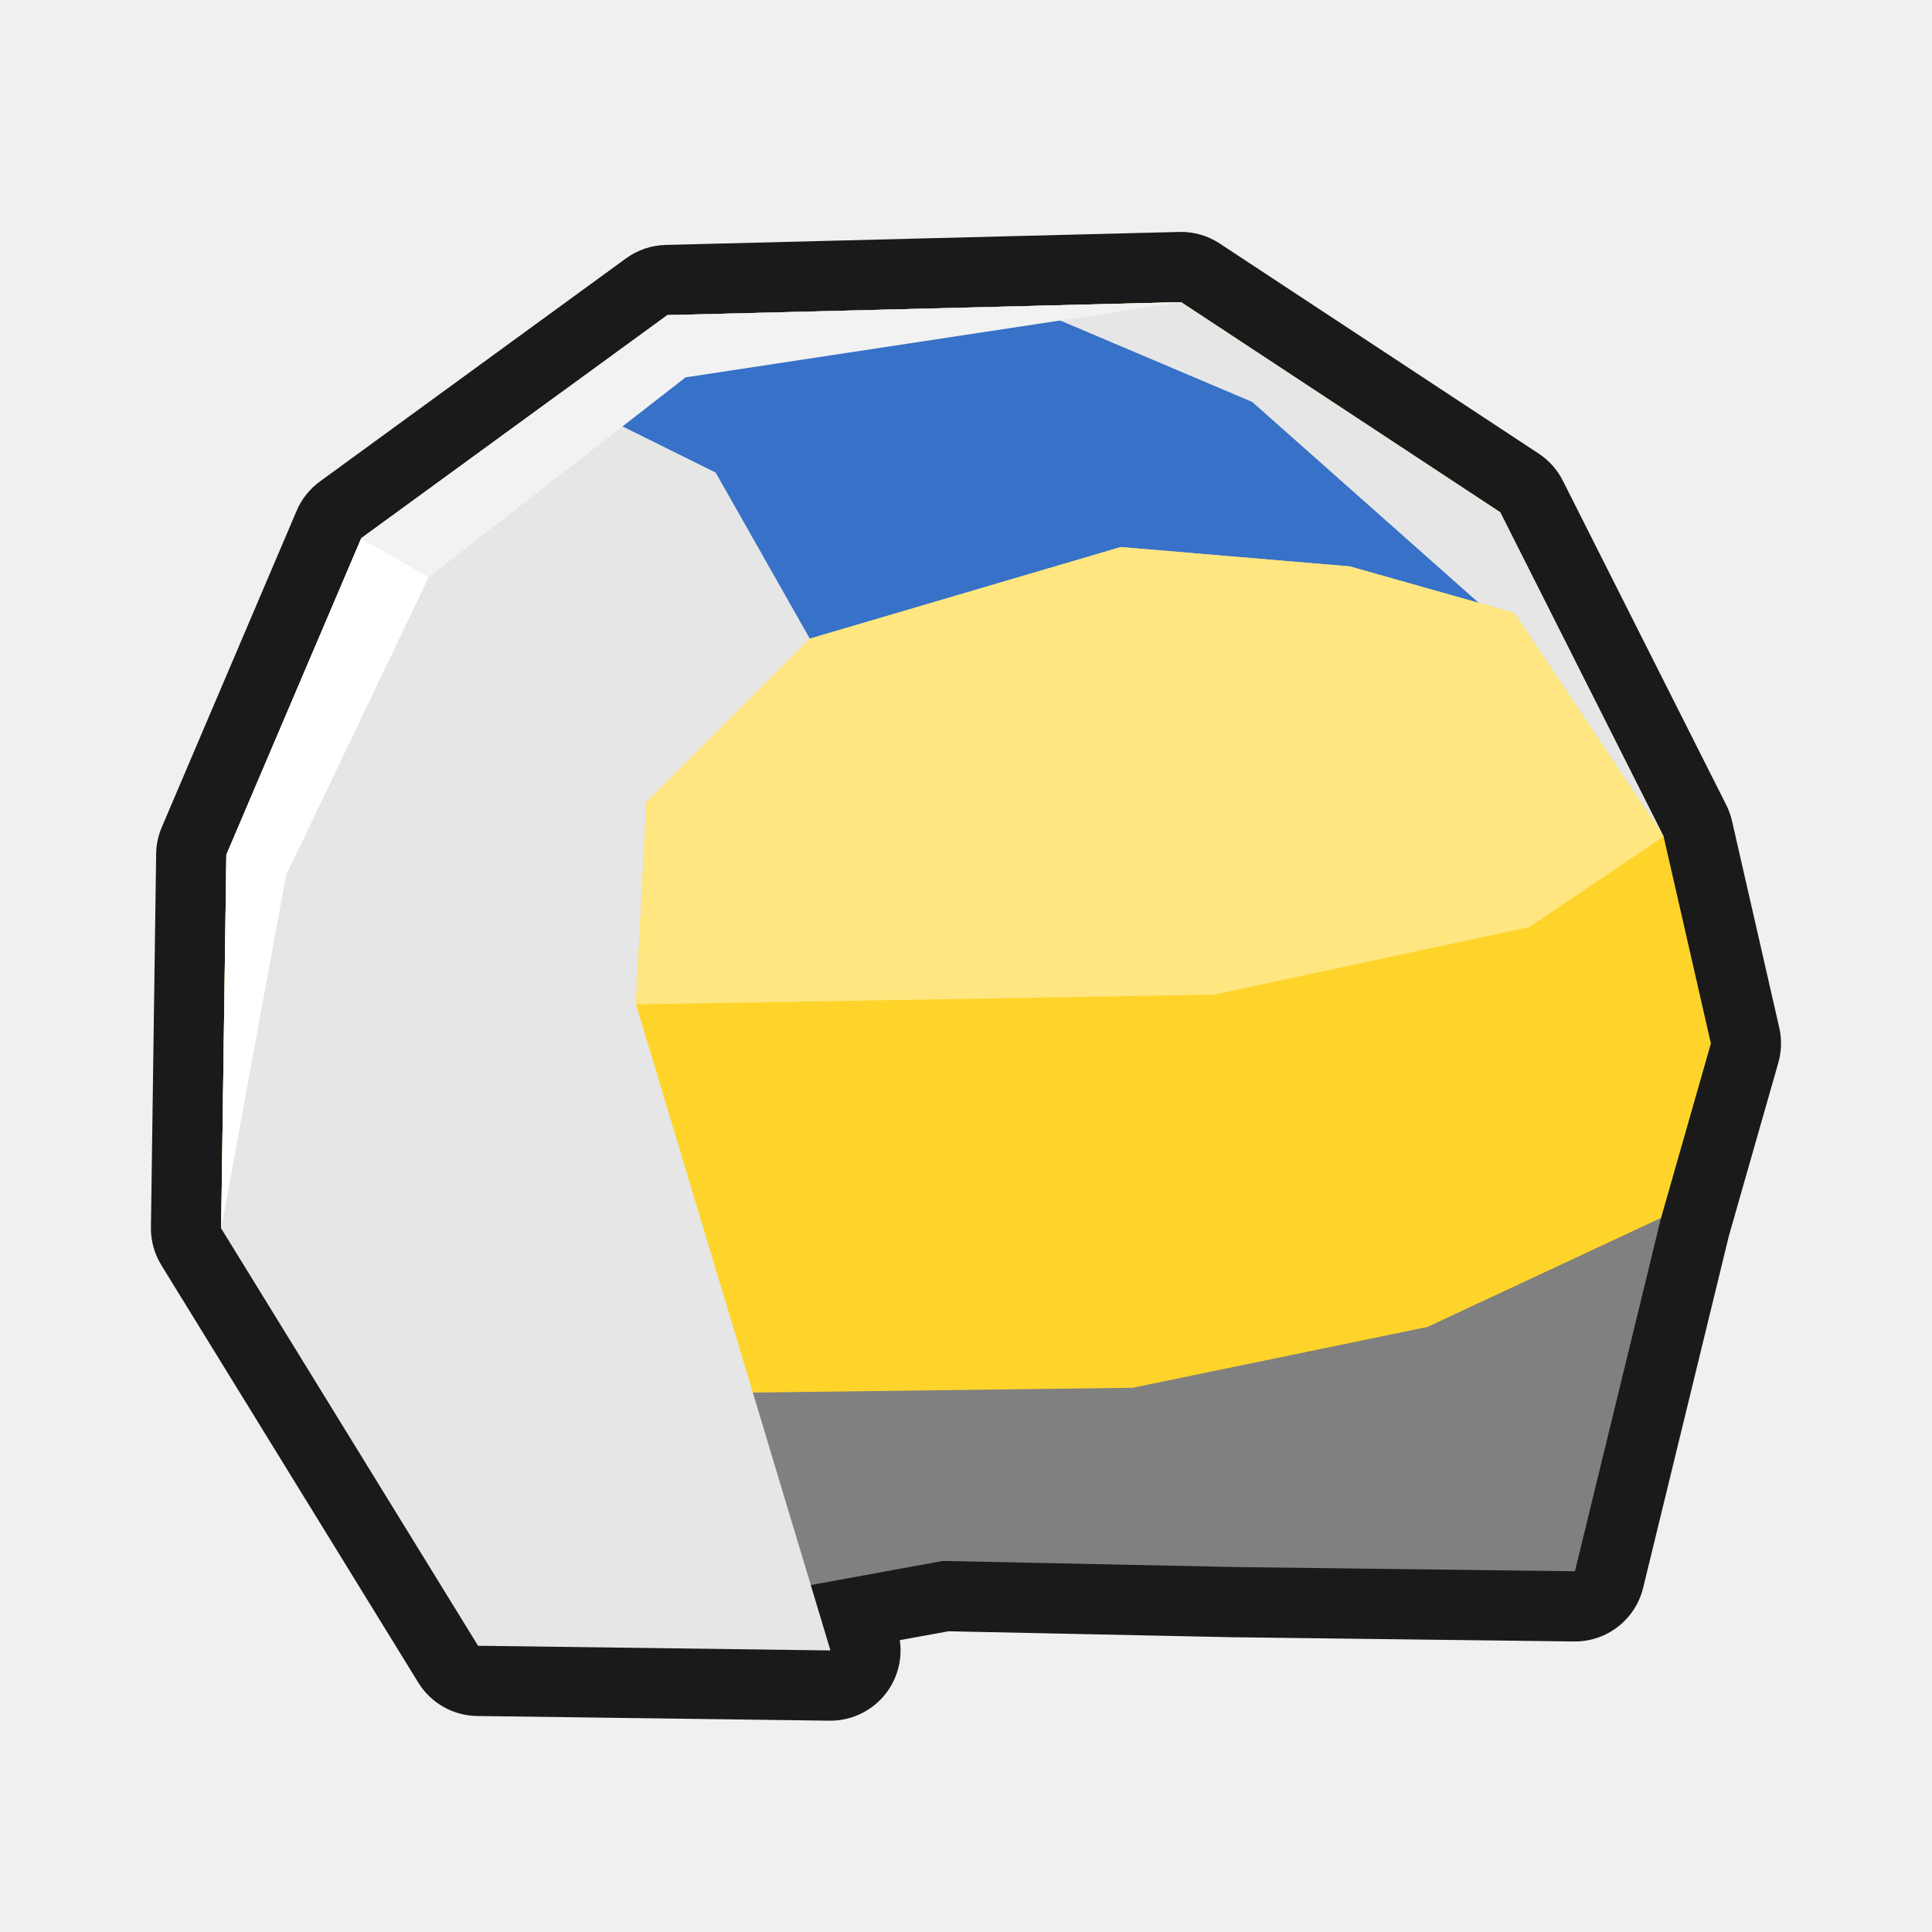
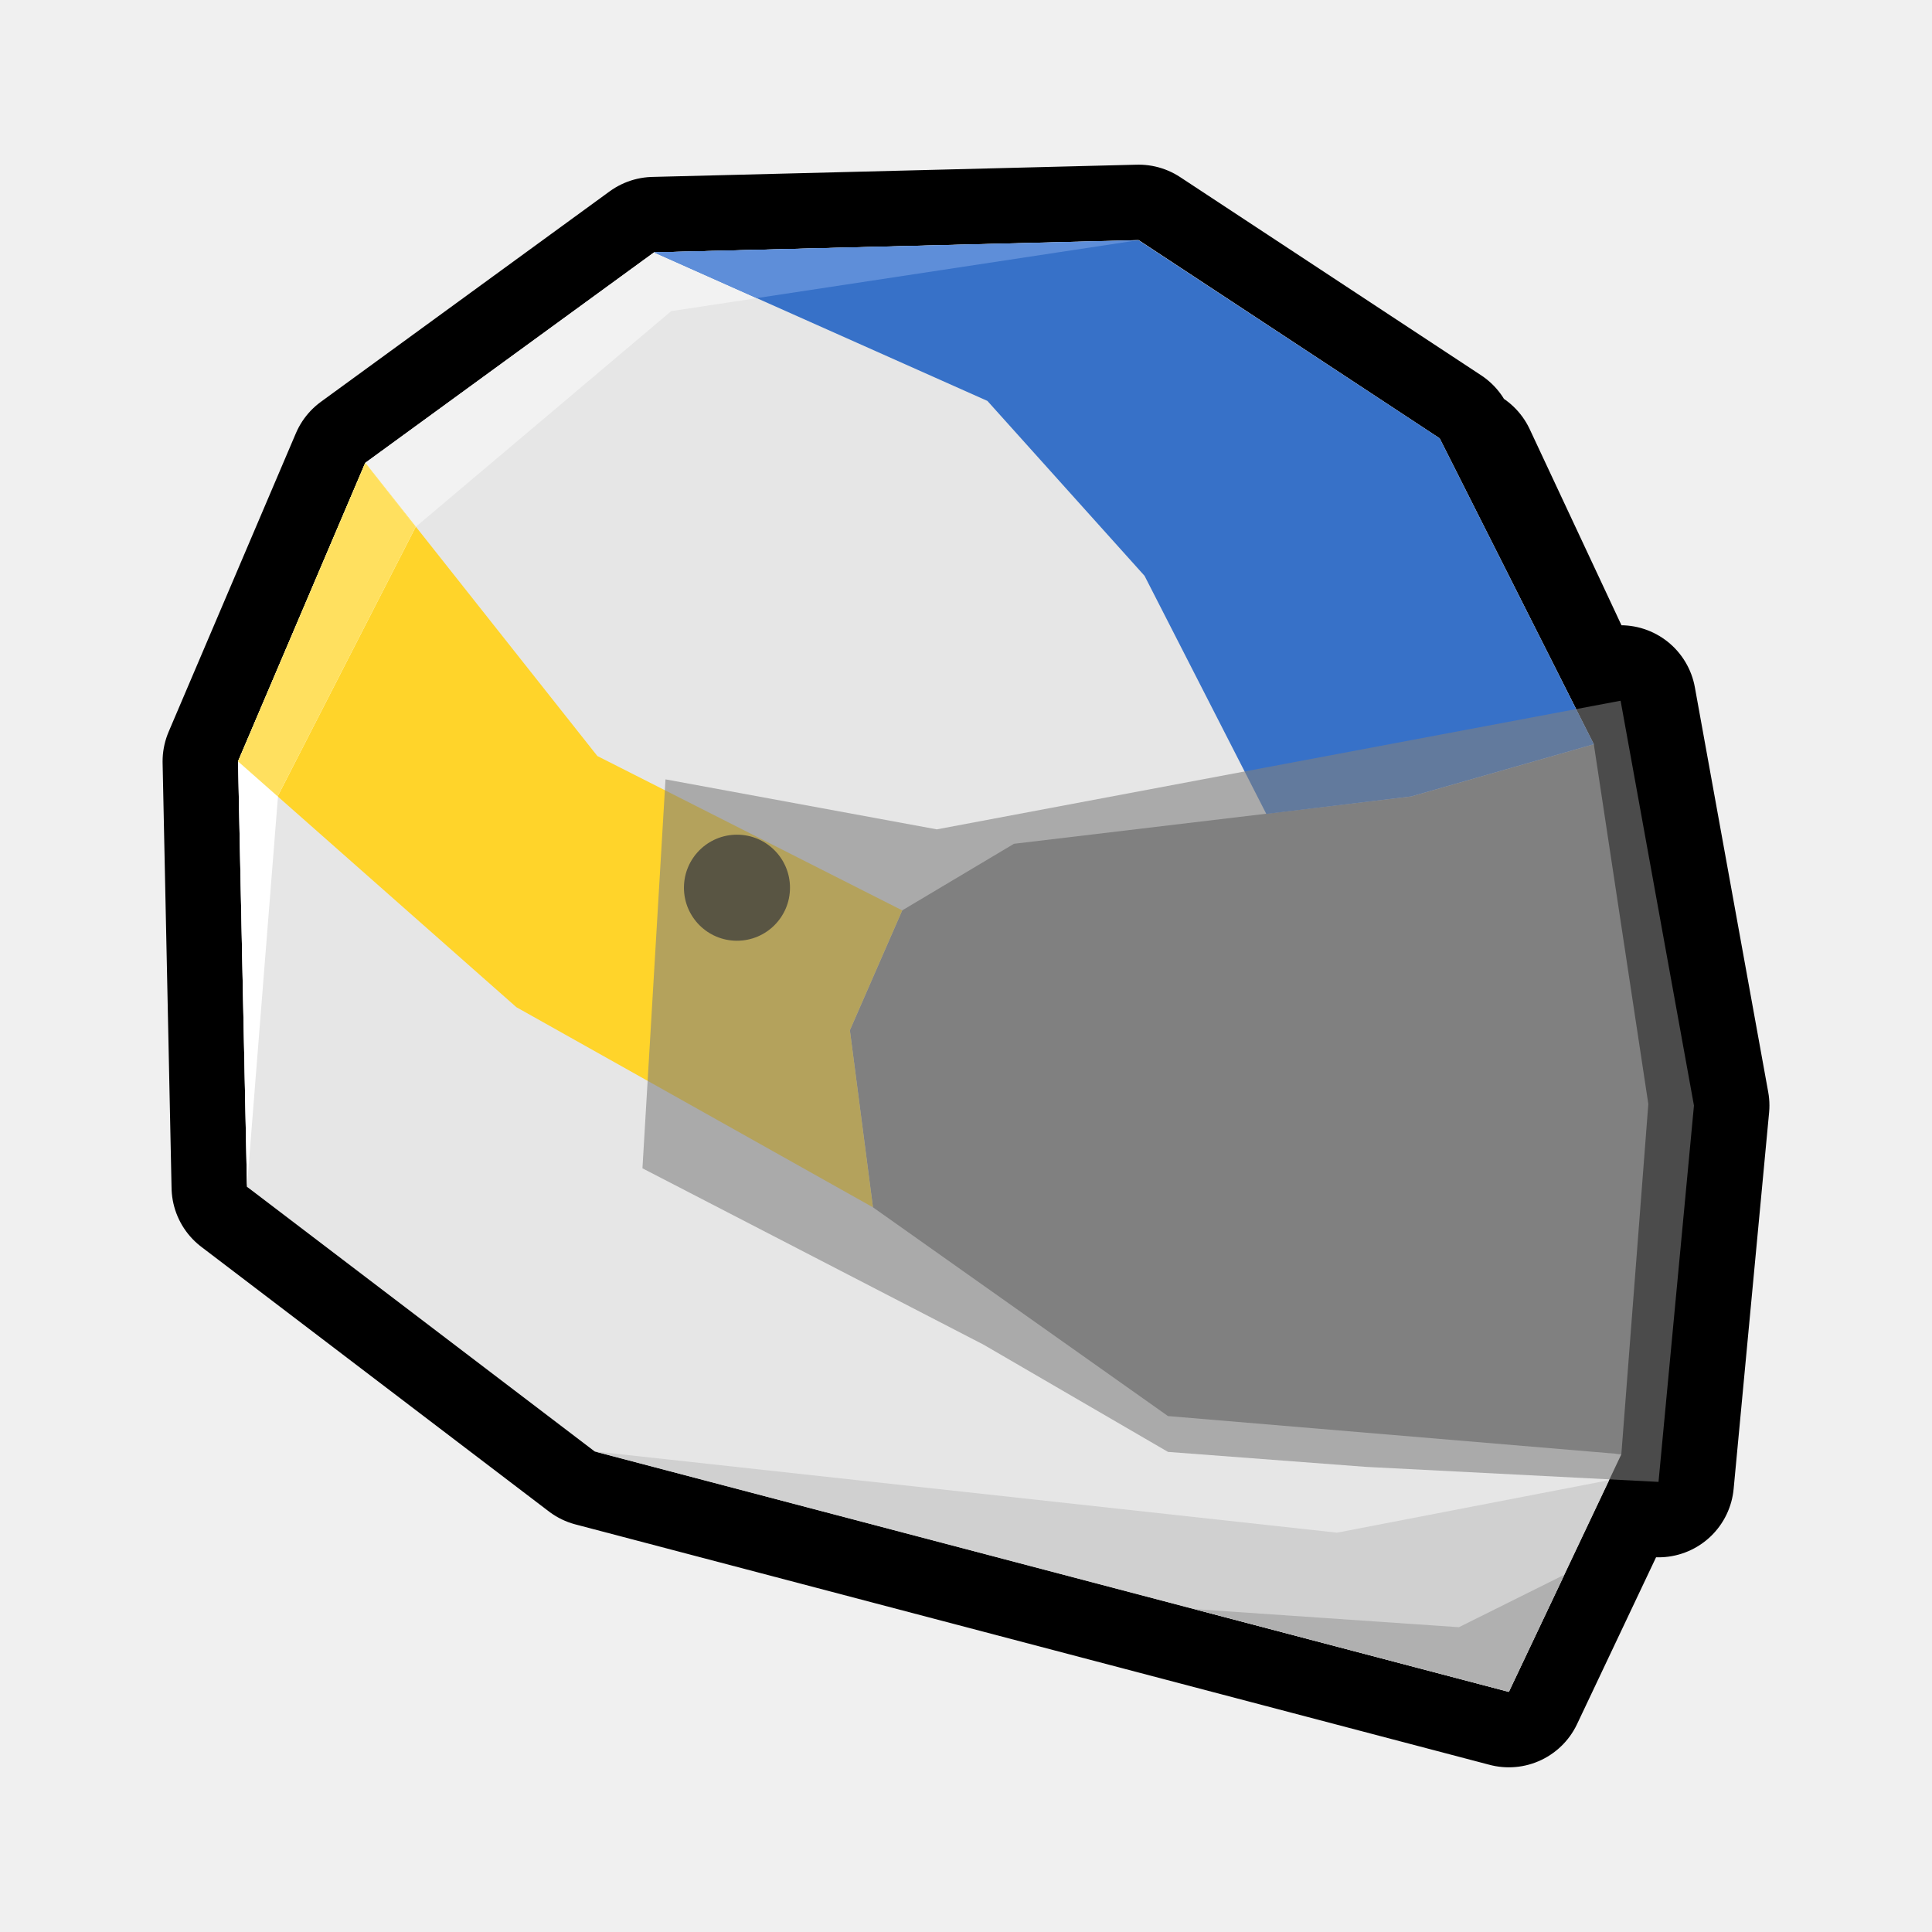
<svg xmlns="http://www.w3.org/2000/svg" width="128" height="128" viewBox="0 0 128 128" version="1.1" id="svg6294">
-   <defs id="defs6288" />
+   <defs id="defs6288">
+     <clipPath clipPathUnits="userSpaceOnUse" id="clipPath838">
+       <path style="fill:#f2f2f2;stroke:none;stroke-width:1.375px;stroke-linecap:butt;stroke-linejoin:miter;stroke-opacity:1" d="m -74.684,1026.535 17.016,-13.235 32.829,-4.985 -34.032,0.86 -20.282,14.782 z" id="path840" />
+     </clipPath>
+     <filter style="color-interpolation-filters:sRGB" id="filter7229">
+       <feGaussianBlur id="feGaussianBlur7231" stdDeviation="1.625" />
+     </filter>
+     <filter style="color-interpolation-filters:sRGB" id="filter7247" height="1.265" width="1.046" y="-0.132" x="-0.023">
+       <feGaussianBlur id="feGaussianBlur7249" stdDeviation="1.356" />
+     </filter>
+     <radialGradient id="radialGradient9444" gradientUnits="userSpaceOnUse" cy="-599.07" cx="-634.48" gradientTransform="matrix(0.78572,-1.1289,1.9049,1.3258,1049.5,-967.54)" r="32.342">
+       <stop id="stop3608" style="stop-color:#1a1a1a" offset="0" />
+       <stop id="stop3610" style="stop-color:#333" offset="1" />
+     </radialGradient>
+     <radialGradient id="radialGradient9446" gradientUnits="userSpaceOnUse" cy="-629.24" cx="-617.06" gradientTransform="matrix(2.2353,0.092944,-0.078034,1.8767,765.66,164.31)" r="58.412">
+       <stop id="stop3594" style="stop-color:#ffa900" offset="0" />
+       <stop id="stop3596" style="stop-color:#ff8c00" offset="1" />
+     </radialGradient>
+     <radialGradient id="radialGradient9448" gradientUnits="userSpaceOnUse" cy="-564.91" cx="-619.17" gradientTransform="matrix(1.2938,-0.46693,0.20517,0.56849,347.84,-981.91)" r="50.751">
+       <stop id="stop3631" style="stop-color:#4d4d4d" offset="0" />
+       <stop id="stop3629" style="stop-color:black" offset="1" />
+     </radialGradient>
+     <linearGradient id="linearGradient9450" y2="-615.24" gradientUnits="userSpaceOnUse" x2="-637.34" gradientTransform="matrix(1.3755,0,0,1.3755,282.51,-218.79)" y1="-607.04" x1="-650.45">
+       <stop id="stop3642" style="stop-color:black" offset="0" />
+       <stop id="stop3644" style="stop-color:#4d4d4d" offset="1" />
+     </linearGradient>
+     <linearGradient id="linearGradient9452" y2="-615.33" gradientUnits="userSpaceOnUse" x2="-608.16" gradientTransform="matrix(1.3755,0,0,1.3755,282.51,-218.79)" y1="-615.33" x1="-691.47">
+       <stop id="stop3652" style="stop-color:#999" offset="0" />
+       <stop id="stop3662" style="stop-color:#d0d0d0" offset=".137" />
+       <stop id="stop3660" style="stop-color:white" offset=".25" />
+       <stop id="stop3658" style="stop-color:white;stop-opacity:.498" offset=".402" />
+       <stop id="stop3654" style="stop-color:white" offset="1" />
+     </linearGradient>
+     <radialGradient id="radialGradient9454" gradientUnits="userSpaceOnUse" cy="-638.02" cx="-731.37" r="2.9">
+       <stop id="stop10043" style="stop-color:white" offset="0" />
+       <stop id="stop10045" style="stop-color:#ccc" offset="1" />
+     </radialGradient>
+     <linearGradient id="linearGradient9456" y2="-1083.1" gradientUnits="userSpaceOnUse" x2="-266.97" gradientTransform="translate(-358.34)" y1="-1229" x1="-143.06">
+       <stop id="stop4449" style="stop-color:white" offset="0" />
+       <stop id="stop4451" style="stop-color:white;stop-opacity:0" offset="1" />
+     </linearGradient>
+     <filter style="color-interpolation-filters:sRGB" id="filter4463">
+       <feGaussianBlur id="feGaussianBlur4465" stdDeviation="0.85" />
+     </filter>
+     <clipPath clipPathUnits="userSpaceOnUse" id="clipPath1079">
+       <path style="opacity:1;fill:#ffffff;stroke:none;stroke-width:1.375px;stroke-linecap:butt;stroke-linejoin:miter;stroke-opacity:1" d="m 79.443,1143.661 3.325,-28.501 9.453,-19.766 -4.469,-2.578 -8.938,20.969 z" id="path1081" />
+     </clipPath>
+     <clipPath clipPathUnits="userSpaceOnUse" id="clipPath1101">
+       <path style="opacity:1;fill:#ffffff;stroke:none;stroke-width:1.375px;stroke-linecap:butt;stroke-linejoin:miter;stroke-opacity:1" d="m -5.692,1073.539 2.18,-27.471 9.667,-18.873 -3.538,-4.501 -8.938,20.969 z" id="path1103" />
+     </clipPath>
+   </defs>
  <g id="layer1" transform="translate(0,-994.5196)">
-     <path style="fill:#1a1a1a;stroke:none;stroke-width:0.84px;stroke-linecap:butt;stroke-linejoin:miter;stroke-opacity:1" id="path3284-6" d="m 4520.318,1042.42 -7.295,0.184 -16.887,0.428 a 3.305,3.305 0 0 0 -1.863,0.633 l -5.133,3.74 -9.277,6.762 a 3.305,3.305 0 0 0 -1.094,1.377 l -6.35,14.9 a 3.305,3.305 0 0 0 -0.264,1.248 l -0.246,17.586 a 3.305,3.305 0 0 0 0.49,1.779 l 12.096,19.652 a 3.305,3.305 0 0 0 2.769,1.572 l 16.586,0.221 a 3.305,3.305 0 0 0 3.311,-3.791 l 2.293,-0.418 13.391,0.281 a 3.305,3.305 0 0 0 0.027,0 l 16.029,0.199 a 3.305,3.305 0 0 0 3.252,-2.521 l 4.037,-16.57 2.328,-8.152 a 3.305,3.305 0 0 0 0.045,-1.645 l -2.225,-9.738 a 3.305,3.305 0 0 0 -0.271,-0.752 l -7.693,-15.266 a 3.305,3.305 0 0 0 -1.133,-1.272 l -15.021,-9.893 a 3.305,3.305 0 0 0 -1.902,-0.545 z" transform="matrix(1.407399,0,0,1.407399,-6283.761,-457.2147)" />
-     <path style="fill:#808080;stroke:none;stroke-width:1.182px;stroke-linecap:butt;stroke-linejoin:miter;stroke-opacity:1" d="m 31.678,1103.556 30.793,-5.621 19.315,0.404 22.558,0.282 5.704,-23.411 0.172,-25.266 -10.828,-21.485 -21.141,-13.922 -34.032,0.86 -20.282,14.782 -8.938,20.969 -0.344,24.751 z" id="path3284" />
-     <path style="fill:#ffd42a;stroke:none;stroke-width:1.375px;stroke-linecap:butt;stroke-linejoin:miter;stroke-opacity:1" d="m 30.811,1081.742 18.596,5.045 25.633,-0.324 19.539,-4.033 15.469,-7.219 3.303,-11.561 -3.131,-13.705 -10.828,-21.485 -21.141,-13.922 -34.032,0.86 -20.282,14.782 -8.938,20.969 -0.344,24.751 z" id="path3176" />
-     <path style="fill:#e6e6e6;stroke:none;stroke-width:1.375px;stroke-linecap:butt;stroke-linejoin:miter;stroke-opacity:1" d="m 14.654,1075.898 0.344,-24.751 8.938,-20.969 20.282,-14.782 34.032,-0.86 21.141,13.922 10.828,21.485 -0.172,25.266 -12.741,27.457 12.741,-27.457 0.172,-25.266 -9.894,-14.807 -10.897,-3.092 -15.175,-1.282 -20.601,6.068 -10.828,10.828 -0.688,13.407 12.884,42.801 -23.342,-0.311 z" id="path3174" />
-     <path style="fill:#ffffff;stroke:none;stroke-width:1.375px;stroke-linecap:butt;stroke-linejoin:miter;stroke-opacity:1" d="m 14.654,1075.898 4.297,-23.376 9.453,-19.766 -4.469,-2.578 -8.938,20.969 z" id="path3204" />
-     <path style="fill:#3771c8;stroke:none;stroke-width:1.407px;stroke-linecap:butt;stroke-linejoin:miter;stroke-opacity:1" d="m 67.981,1014.796 -23.764,0.602 -7.224,5.264 10.423,5.167 6.235,11.002 20.602,-6.067 15.173,1.281 8.535,2.408 -14.998,-13.304 z" id="path2402" />
-     <path style="fill:#f2f2f2;stroke:none;stroke-width:1.375px;stroke-linecap:butt;stroke-linejoin:miter;stroke-opacity:1" d="m 28.405,1032.756 17.016,-13.235 32.829,-4.985 -34.032,0.86 -20.282,14.782 z" id="path3206" />
-     <path style="fill:#ffe680;stroke:none;stroke-width:1.407px;stroke-linecap:butt;stroke-linejoin:miter;stroke-opacity:1" d="m 100.325,1035.137 9.894,14.807 -8.898,5.997 -20.899,4.478 -38.288,0.646 0.688,-13.406 10.828,-10.829 20.601,-6.068 15.175,1.282 z" id="path2453" />
+     <g id="g7251" transform="matrix(-0.67119,0,0,0.67119,770.0122,1380.232)" style="opacity:1">
+       <path id="path7145" style="opacity:0.5;fill:#000000;filter:url(#filter7229)" d="m 521.34,-561.5 c -2.295,0.037 -4.56,0.172 -6.812,0.375 -18.459,1.663 -37.987,8.225 -51.562,20.844 -7.259,6.747 -13.513,21.801 -17.062,31.656 l 29.781,5.188 -1.27,45.43 -40.16,30 c 9.1e-4,0.07 0,0.656 0,0.656 0,0 1.352,0.201 2.125,0.312 0.264,2.587 0.685,5.227 1.438,7.031 2.742,6.571 11.449,15.702 14.906,19.188 -0.062,0.01 -0.126,0.022 -0.188,0.031 1.446,1.48 2.438,2.406 2.438,2.406 l 0.875,0.844 1.25,-0.125 c 0,0 12.351,-1.054 27.531,-3.219 15.18,-2.165 33.154,-5.367 45,-9.812 23.313,-8.748 47.782,-14.952 61.469,-37.625 0.506,-0.853 0.786,-4.41 1.062,-5.188 -0.252,0.281 -0.495,0.567 -0.75,0.844 3.007,-9.781 5.277,-44.258 2.875,-56.312 -3.478,-17.452 -17.426,-32.886 -32.5,-42.344 -11.07,-6.946 -24.786,-10.046 -38.125,-10.188 -0.77,-0.008 -1.547,-0.013 -2.312,0 z" />
+       <ellipse id="path7233" style="color:#000000;opacity:0.5;fill:#000000;filter:url(#filter7247)" transform="matrix(0.97992,-0.3031,0.51142,1.9519,-88.919,496.39)" cx="804.678" cy="-342.235" rx="74.128" ry="5.362" />
+       <g id="g6324" transform="translate(1102.8,600.59)">
+         <path id="path3604" style="fill:url(#radialGradient9444)" d="m -666.78,-1032.7 c 0,0 2.407,-10.509 5.522,-14.726 5.372,-7.272 21.475,-16.567 21.475,-16.567 l 5.522,-31.272 56.449,11.024 -11.044,53.995 -59.517,8.59 z" />
+         <path id="path3590" style="fill:url(#radialGradient9446)" d="m -648.37,-999.74 c 0,0 49.027,-4.343 71.789,-12.885 23.448,-8.799 51.483,-17.215 64.426,-38.656 3.372,-5.586 6.292,-45.19 3.682,-58.29 -3.478,-17.452 -17.446,-32.88 -32.52,-42.337 -13.625,-8.549 -31.226,-11.261 -47.246,-9.817 -18.459,1.663 -37.965,8.243 -51.541,20.862 -11.189,10.4 -20.248,41.11 -20.248,41.11 0,0 20.023,5.801 30.065,8.59 12.859,3.572 29.345,0.869 38.656,10.431 4.256,4.372 5.108,11.747 4.295,17.794 -0.903,6.714 -4.652,13.412 -9.817,17.794 -7.942,6.737 -19.27,8.242 -29.452,10.431 -12.039,2.588 -36.815,3.068 -36.815,3.068 l -3.682,-4.295 c 0,0 -0.142,10.587 1.841,15.34 3.419,8.195 16.567,20.862 16.567,20.862 z" />
+         <path id="path3614" style="color:#000000;text-indent:0;text-transform:none;fill:url(#radialGradient9448)" d="m -510.61,-1054.1 c -17.879,19.91 -42.982,29.629 -64.477,37.657 -25.366,7.051 -51.41,11.407 -75.134,15.044 1.446,1.48 2.407,2.407 2.407,2.407 l 0.903,0.86 1.246,-0.129 c 0,0 12.329,-1.059 27.509,-3.224 15.18,-2.165 33.157,-5.355 45.003,-9.8 23.313,-8.748 47.782,-14.96 61.468,-37.633 0.506,-0.853 0.798,-4.405 1.075,-5.182 z" />
+         <path id="path3624" style="color:#000000;text-indent:0;text-transform:none;fill:url(#linearGradient9450)" d="m -660.43,-1101.1 c -0.089,0.294 -0.258,0.774 -0.258,0.774 l -0.774,2.622 2.665,0.774 c 0,0 20.006,5.796 30.088,8.597 6.894,1.915 14.335,2.115 21.019,3.052 6.683,0.937 12.421,2.555 16.419,6.662 3.306,3.395 4.265,10.014 3.525,15.517 -0.801,5.956 -4.242,12.163 -8.854,16.076 -7.112,6.033 -17.944,7.577 -28.283,9.8 -10.84,2.33 -38.607,2.264 -40.671,2.315 -1.942,-2.824 -1.116,4.882 -0.956,5.936 3.3,-0.062 31.041,-0.309 42.788,-2.835 10.026,-2.155 21.918,-3.605 30.69,-11.047 5.72,-4.852 9.741,-12.043 10.746,-19.514 0.886,-6.591 0.135,-14.725 -5.072,-20.073 -5.312,-5.455 -12.455,-7.3 -19.557,-8.296 -18.34,-1.74 -37.573,-6.643 -53.514,-10.359 z" />
+         <path id="path3648" style="opacity:0.4;fill:url(#linearGradient9452);stroke:#ffffff;stroke-width:1.375" d="m -660.93,-1103.9 c 0,0 21.637,6.695 32.757,8.677 12.156,2.167 24.564,4.364 36.879,3.471 10.985,-0.797 23.114,-6.009 32.106,-7.81 1.903,-0.381 5.206,2.603 5.206,2.603 l -2.603,44.254 c 0,0 -25.125,11.302 -38.18,15.619 -12.189,4.031 -24.605,7.722 -37.313,9.545 -8.308,1.192 -16.778,1.205 -25.164,0.868 -3.782,-0.152 -11.281,-1.302 -11.281,-1.302 0,0 -0.367,-27.55 1.085,-41.217 1.243,-11.706 6.508,-34.709 6.508,-34.709 z" />
+         <circle id="path3664" style="color:#000000;fill:url(#radialGradient9454)" transform="matrix(1.3755,0,0,1.3755,443.88,-212.65)" cx="-731.371" cy="-638.017" r="2.9" />
+         <path id="path4438" style="color:#000000;fill:url(#linearGradient9456);filter:url(#filter4463)" d="m -583.43,-1158 c -21.7,1.425 -45.646,8.085 -58.846,26.752 -0.965,2.62 -5.561,6.873 -3.154,8.592 38.108,14.691 82.865,13.941 120,-3.438 3.765,-1.096 4.712,-3.006 1.562,-5.562 -14.224,-17.865 -36.723,-28.002 -59.562,-26.344 z" />
+       </g>
+     </g>
+     <path style="opacity:1;fill:#808080;fill-opacity:0;stroke:#000000;stroke-width:10;stroke-linecap:butt;stroke-linejoin:round;stroke-miterlimit:4;stroke-dasharray:none;stroke-opacity:1;paint-order:stroke fill markers" d="m 75.438,1010.429 -32.104,0.811 -19.131,13.943 -8.431,19.78 0.593,28.183 23.03,17.534 60.569,15.929 6.642,-14.026 3.274,0.113 2.349,-24.934 -4.86,-26.818 -2.87,0.54 -7.681,-16.412 -1.032,-0.706 -0.405,-0.805 z" id="path1022" />
+     <path style="opacity:1;fill:#808080;stroke:none;stroke-width:1.115px;stroke-linecap:butt;stroke-linejoin:miter;stroke-opacity:1" d="m 41.282,1088.795 19.271,0.304 18.22,0.381 28.646,1.383 1.787,-23.201 -3.611,-23.834 -10.215,-20.267 -19.943,-13.133 -32.103,0.811 -19.132,13.944 -8.431,19.78 0.592,28.182 z" id="path3284" />
+     <path style="opacity:1;fill:#e6e6e6;stroke:none;stroke-width:1.297px;stroke-linecap:butt;stroke-linejoin:miter;stroke-opacity:1" d="m 16.364,1073.146 -0.592,-28.182 8.431,-19.78 19.132,-13.944 32.103,-0.811 19.943,13.133 10.215,20.267 -12.099,3.458 -26.319,3.136 -7.402,4.411 -3.468,7.943 1.529,11.73 19.545,13.83 30.039,2.526 -7.456,15.746 -60.567,-15.928 z" id="path3174" />
+     <path style="opacity:1;fill:#f2f2f2;stroke:none;stroke-width:1.297px;stroke-linecap:butt;stroke-linejoin:miter;stroke-opacity:1" d="m 27.54,1029.43 16.93,-14.298 30.968,-4.689 -32.103,0.797 -19.132,13.944 z" id="path3206" />
+     <path style="opacity:1;fill:#3771c8;stroke:none;stroke-width:1.328px;stroke-linecap:butt;stroke-linejoin:miter;stroke-opacity:1" d="m 75.438,1010.443 -32.103,0.798 22.082,9.839 10.412,11.589 8.068,15.775 9.599,-1.159 12.099,-3.458 -10.215,-20.267 z" id="path2402" />
+     <path transform="matrix(0.9433057,0,0,0.9433057,98.86776,59.27902)" style="opacity:1;fill:#5e8ed9;fill-opacity:1;stroke:none;stroke-width:1.407px;stroke-linecap:butt;stroke-linejoin:miter;stroke-opacity:1" d="m -24.838,1008.316 -34.032,0.861 23.409,10.431 11.038,12.286 8.552,16.724 23.003,-4.894 -10.828,-21.485 z" id="path2402-3-5" clip-path="url(#clipPath838)" />
+     <path style="opacity:1;fill:#ffd42a;fill-opacity:1;stroke:none;stroke-width:11.32;stroke-linecap:butt;stroke-linejoin:round;stroke-miterlimit:4;stroke-dasharray:none;stroke-opacity:1;paint-order:stroke fill markers" d="m 24.202,1025.184 15.375,19.425 20.197,10.225 -3.468,7.943 1.529,11.73 -23.624,-13.259 -18.439,-16.284 z" id="rect1058" />
+     <path style="opacity:1;fill:#808080;fill-opacity:0.588;stroke:none;stroke-width:11.32;stroke-linecap:butt;stroke-linejoin:round;stroke-miterlimit:4;stroke-dasharray:none;stroke-opacity:1;paint-order:stroke fill markers" d="m 44.091,1046.154 17.976,3.313 45.302,-8.522 4.86,26.82 -2.348,24.933 -19.366,-0.993 -13.132,-0.993 -12.216,-7.103 -22.603,-11.686 z" id="rect1017" />
+     <circle style="opacity:1;fill:#3c3c3c;fill-opacity:0.747;stroke:none;stroke-width:11.32;stroke-linecap:butt;stroke-linejoin:round;stroke-miterlimit:4;stroke-dasharray:none;stroke-opacity:1;paint-order:stroke fill markers" id="path1020" cx="48.826" cy="1053.333" r="3.513" />
+     <path style="opacity:1;fill:#ffffff;stroke:none;stroke-width:1.297px;stroke-linecap:butt;stroke-linejoin:miter;stroke-opacity:1" d="m 16.364,1073.146 2.057,-25.913 9.119,-17.804 -3.337,-4.246 -8.431,19.78 z" id="path3204" />
+     <path style="opacity:1;fill:#ffe05f;fill-opacity:1;stroke:none;stroke-width:12;stroke-linecap:butt;stroke-linejoin:round;stroke-miterlimit:4;stroke-dasharray:none;stroke-opacity:1;paint-order:stroke fill markers" d="m 2.617,1022.694 16.299,20.593 21.411,10.839 -3.676,8.421 1.621,12.435 -25.044,-14.056 -19.548,-17.262 z" id="rect1058-9" clip-path="url(#clipPath1101)" transform="matrix(0.9433057,0,0,0.9433057,21.73342,60.47079)" />
+     <path style="opacity:1;fill:#d0d0d0;fill-opacity:1;stroke:none;stroke-width:11.32;stroke-linecap:butt;stroke-linejoin:round;stroke-miterlimit:4;stroke-dasharray:none;stroke-opacity:1;paint-order:stroke fill markers" d="m 106.605,1092.584 -6.642,14.026 -60.568,-15.929 49.187,5.382 z" id="rect1105" />
+     <path style="opacity:1;fill:#b0b0b0;fill-opacity:1;stroke:none;stroke-width:11.32;stroke-linecap:butt;stroke-linejoin:round;stroke-miterlimit:4;stroke-dasharray:none;stroke-opacity:1;paint-order:stroke fill markers" d="m 103.645,1098.849 -3.681,7.761 -20.818,-5.483 17.511,1.199 z" id="rect1105-2" />
  </g>
</svg>
